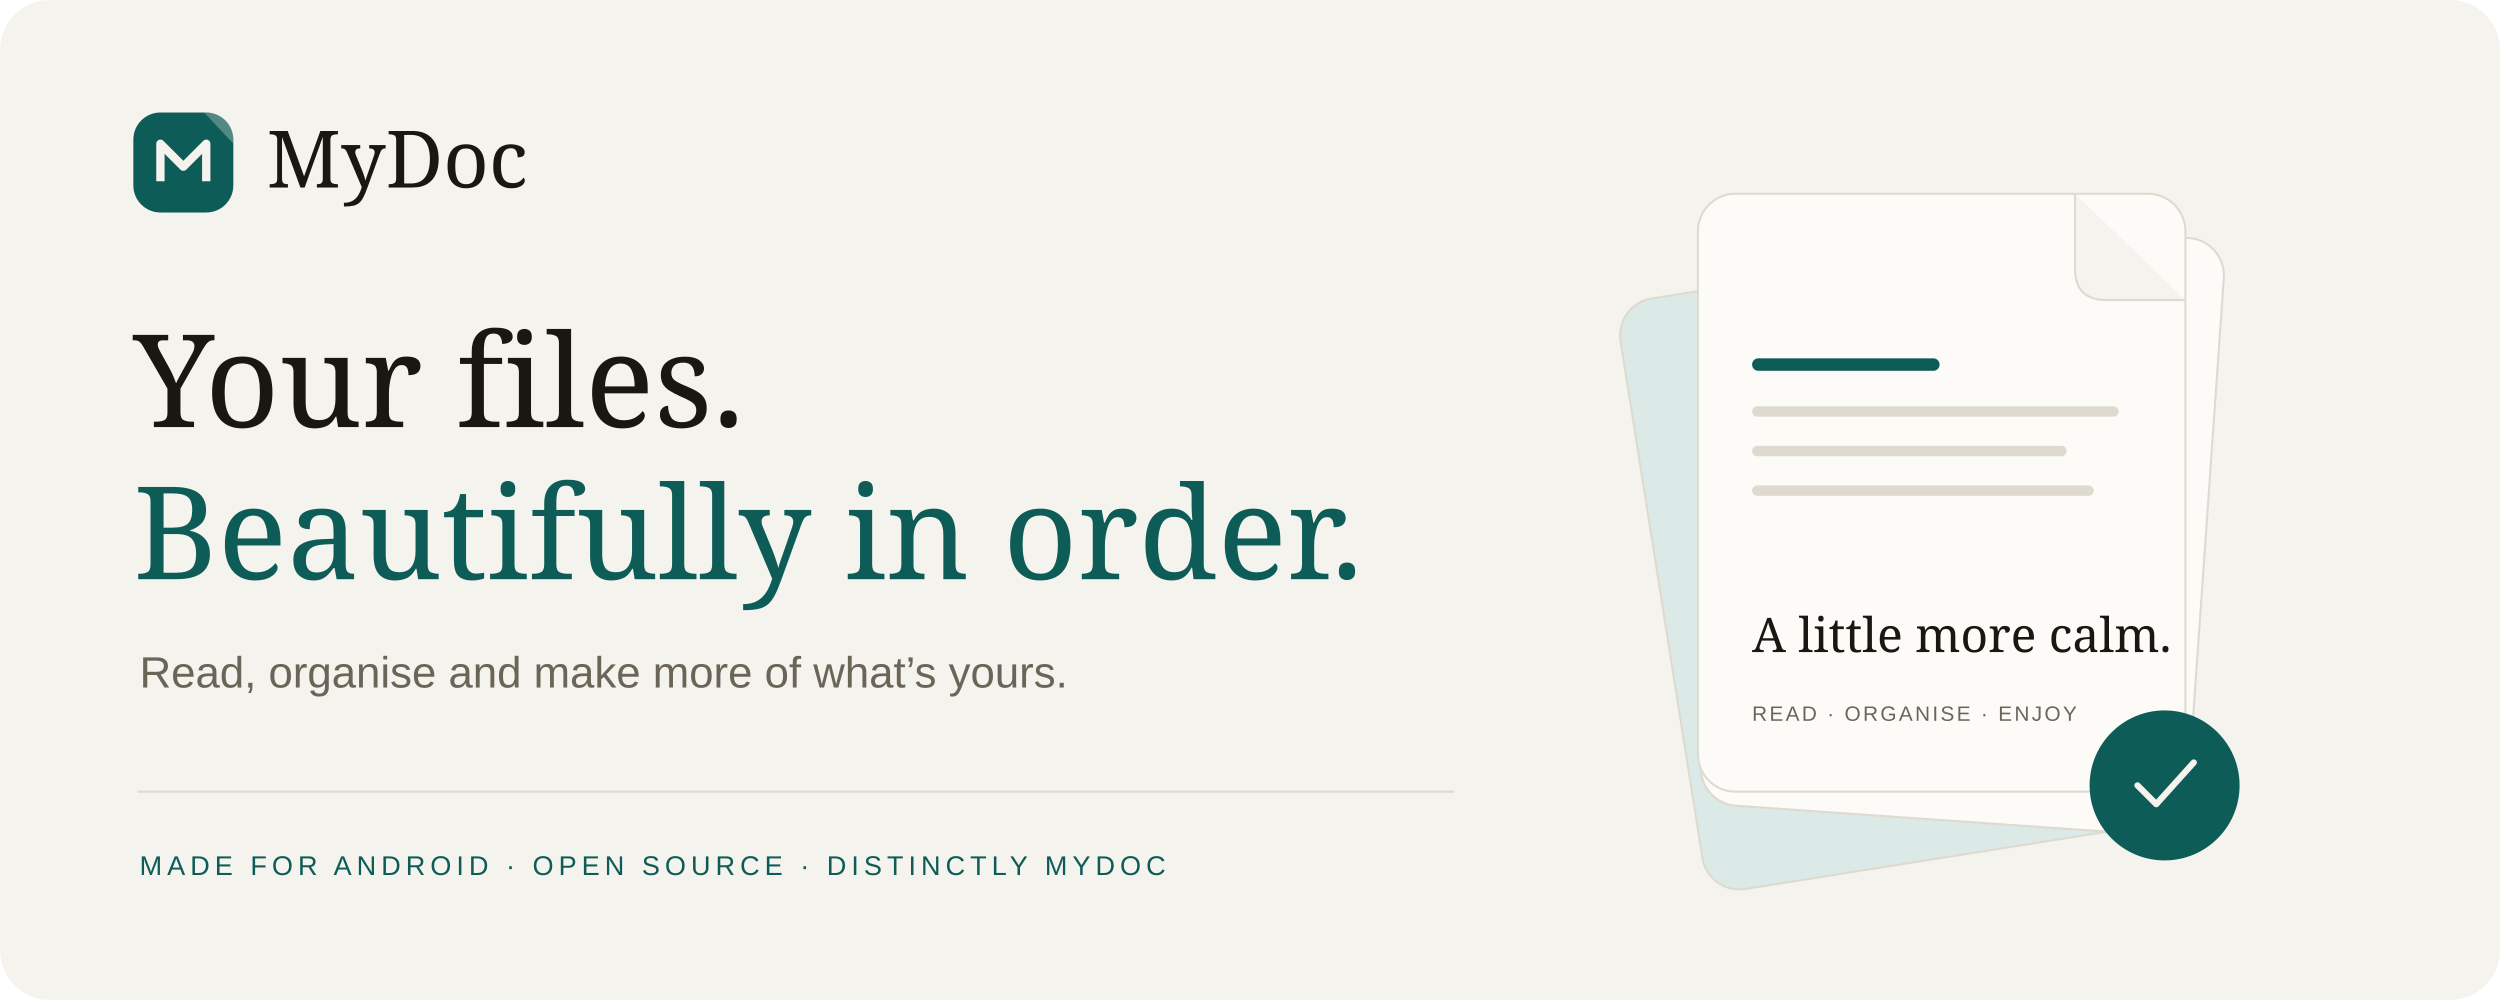
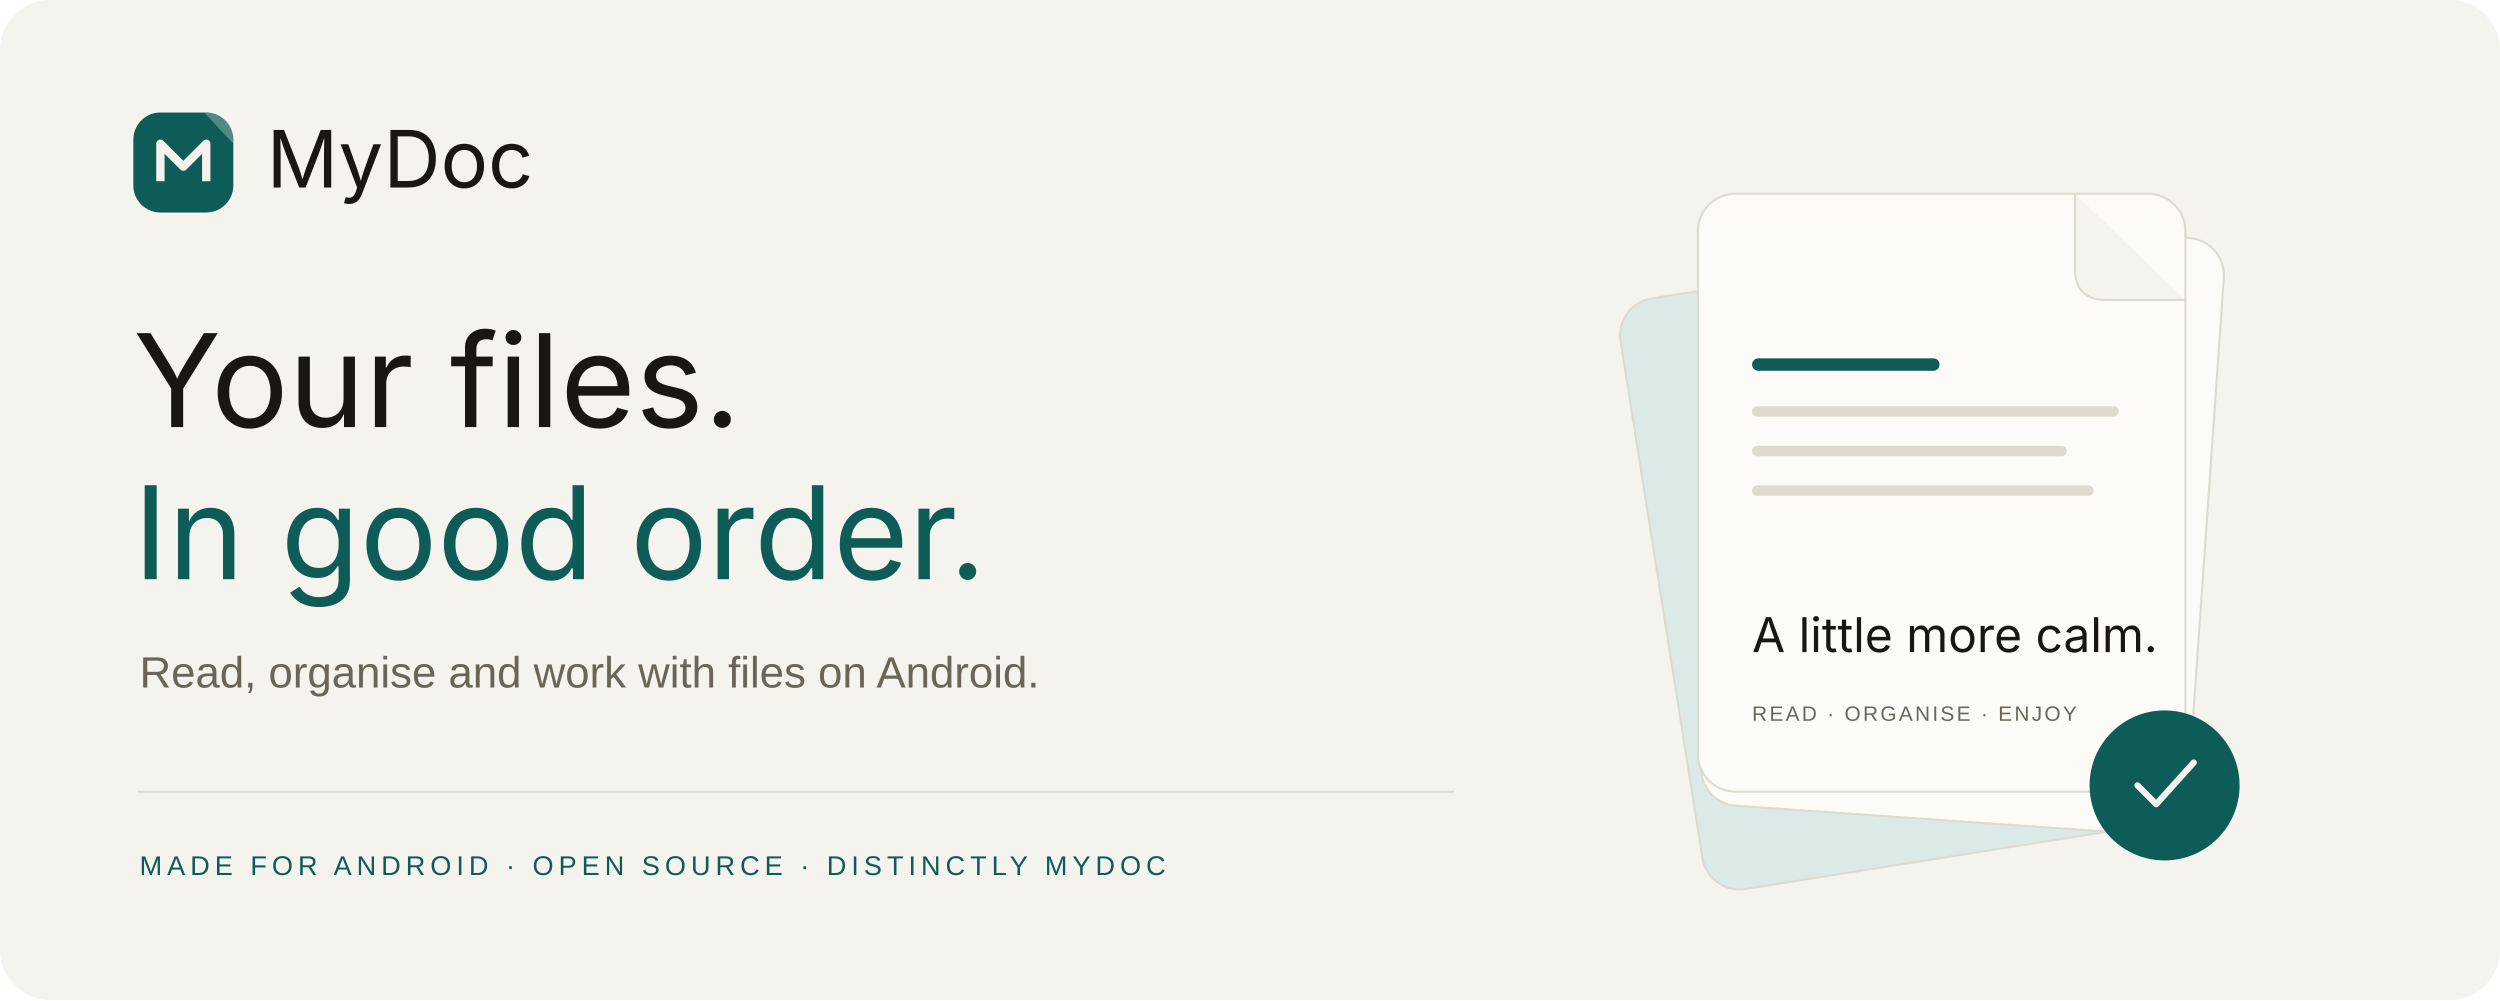
<svg xmlns="http://www.w3.org/2000/svg" width="1200" height="480" viewBox="0 0 1200 480" role="img" aria-labelledby="title desc">
  <rect width="1200" height="480" rx="24" fill="#F5F3EE" />
  <g transform="translate(64 54)">
    <rect width="48" height="48" rx="13" fill="#0E5C57" />
    <path d="M13 33V15L24 26L35 15V33" fill="none" stroke="#F5F3EE" stroke-width="4" stroke-linejoin="round" />
    <path d="M34 0H39Q48 0 48 10V15Z" fill="#F5F3EE" opacity=".3" />
-     <text x="64" y="36" fill="#1A1712" font-family="Georgia,serif" font-size="38">MyDoc</text>
+     <text x="64" y="36" fill="#1A1712" font-family="Inter,Arial,sans-serif" font-size="38">MyDoc</text>
  </g>
-   <g font-family="Georgia,serif" font-size="62" fill="#1A1712">
+   <g font-family="Inter,Arial,sans-serif" font-size="62" fill="#1A1712">
    <text x="64" y="205">Your files.</text>
-     <text x="64" y="278" fill="#0E5C57">Beautifully in order.</text>
+     <text x="64" y="278" fill="#0E5C57">In good order.</text>
  </g>
-   <text x="67" y="330" fill="#6B6558" font-family="Arial,sans-serif" font-size="21">Read, organise and make more of what’s yours.</text>
+   <text x="67" y="330" fill="#6B6558" font-family="Arial,sans-serif" font-size="21">Read, organise and work with files on Android.</text>
  <path d="M66 380H698" stroke="#DEDACF" />
  <text x="67" y="420" fill="#0E5C57" font-family="Arial,sans-serif" font-size="13" letter-spacing="2.4">MADE FOR ANDROID · OPEN SOURCE · DISTINCTLY MYDOC</text>
  <g transform="translate(815 93)">
    <rect x="-19" y="33" width="234" height="287" rx="18" fill="#DCEAE7" stroke="#DEDACF" transform="rotate(-9 98 176)" />
    <rect x="10" y="14" width="234" height="287" rx="18" fill="#FCFBF8" stroke="#DEDACF" transform="rotate(4 127 157)" />
    <rect x="0" y="0" width="234" height="287" rx="18" fill="#FCFBF8" stroke="#DEDACF" />
    <path d="M181 0V36Q181 51 196 51H234" fill="#F5F3EE" stroke="#DEDACF" />
    <rect x="26" y="79" width="90" height="6" rx="3" fill="#0E5C57" />
    <rect x="26" y="102" width="176" height="5" rx="2.5" fill="#DEDACF" />
    <rect x="26" y="121" width="151" height="5" rx="2.5" fill="#DEDACF" />
    <rect x="26" y="140" width="164" height="5" rx="2.5" fill="#DEDACF" />
-     <text x="26" y="220" fill="#1A1712" font-family="Georgia,serif" font-size="23">A little more calm.</text>
+     <text x="26" y="220" fill="#1A1712" font-family="Inter,Arial,sans-serif" font-size="23">A little more calm.</text>
    <text x="26" y="253" fill="#6B6558" font-family="Arial,sans-serif" font-size="10" letter-spacing="1.1">READ · ORGANISE · ENJOY</text>
    <circle cx="224" cy="284" r="36" fill="#0E5C57" />
    <path d="m211 284 9 9 18-20" fill="none" stroke="#F5F3EE" stroke-width="3" stroke-linecap="round" stroke-linejoin="round" />
  </g>
</svg>
